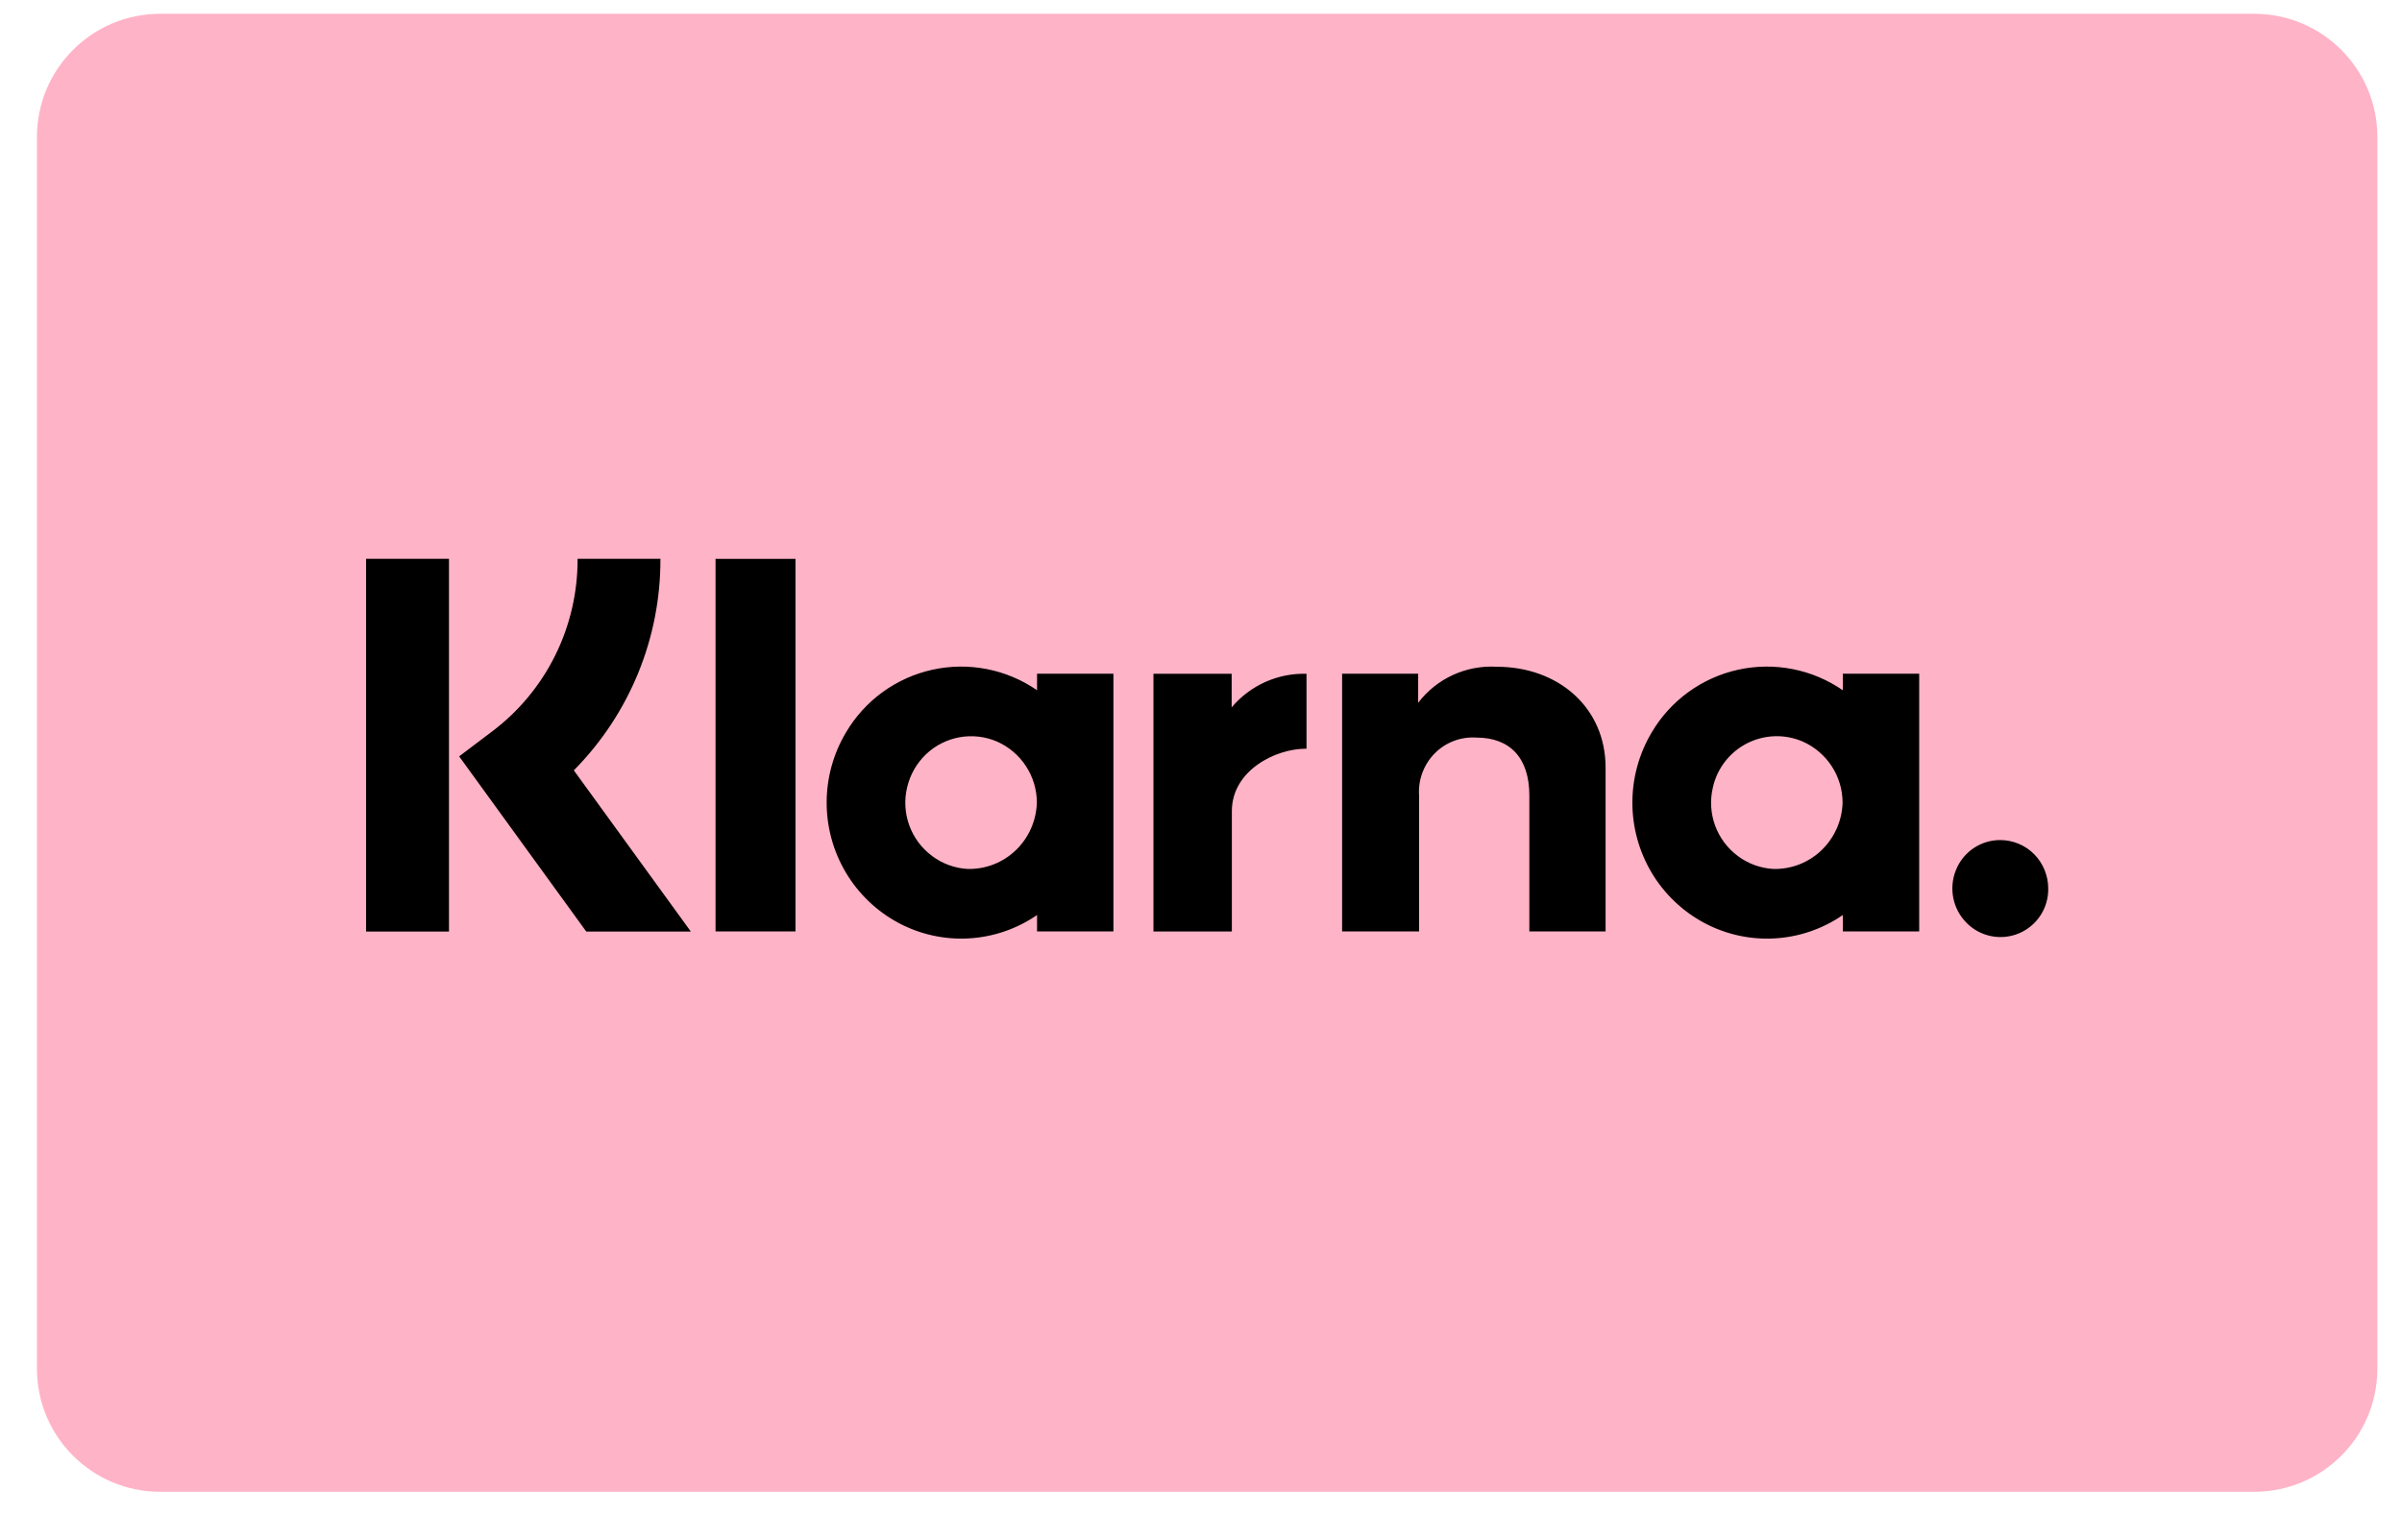
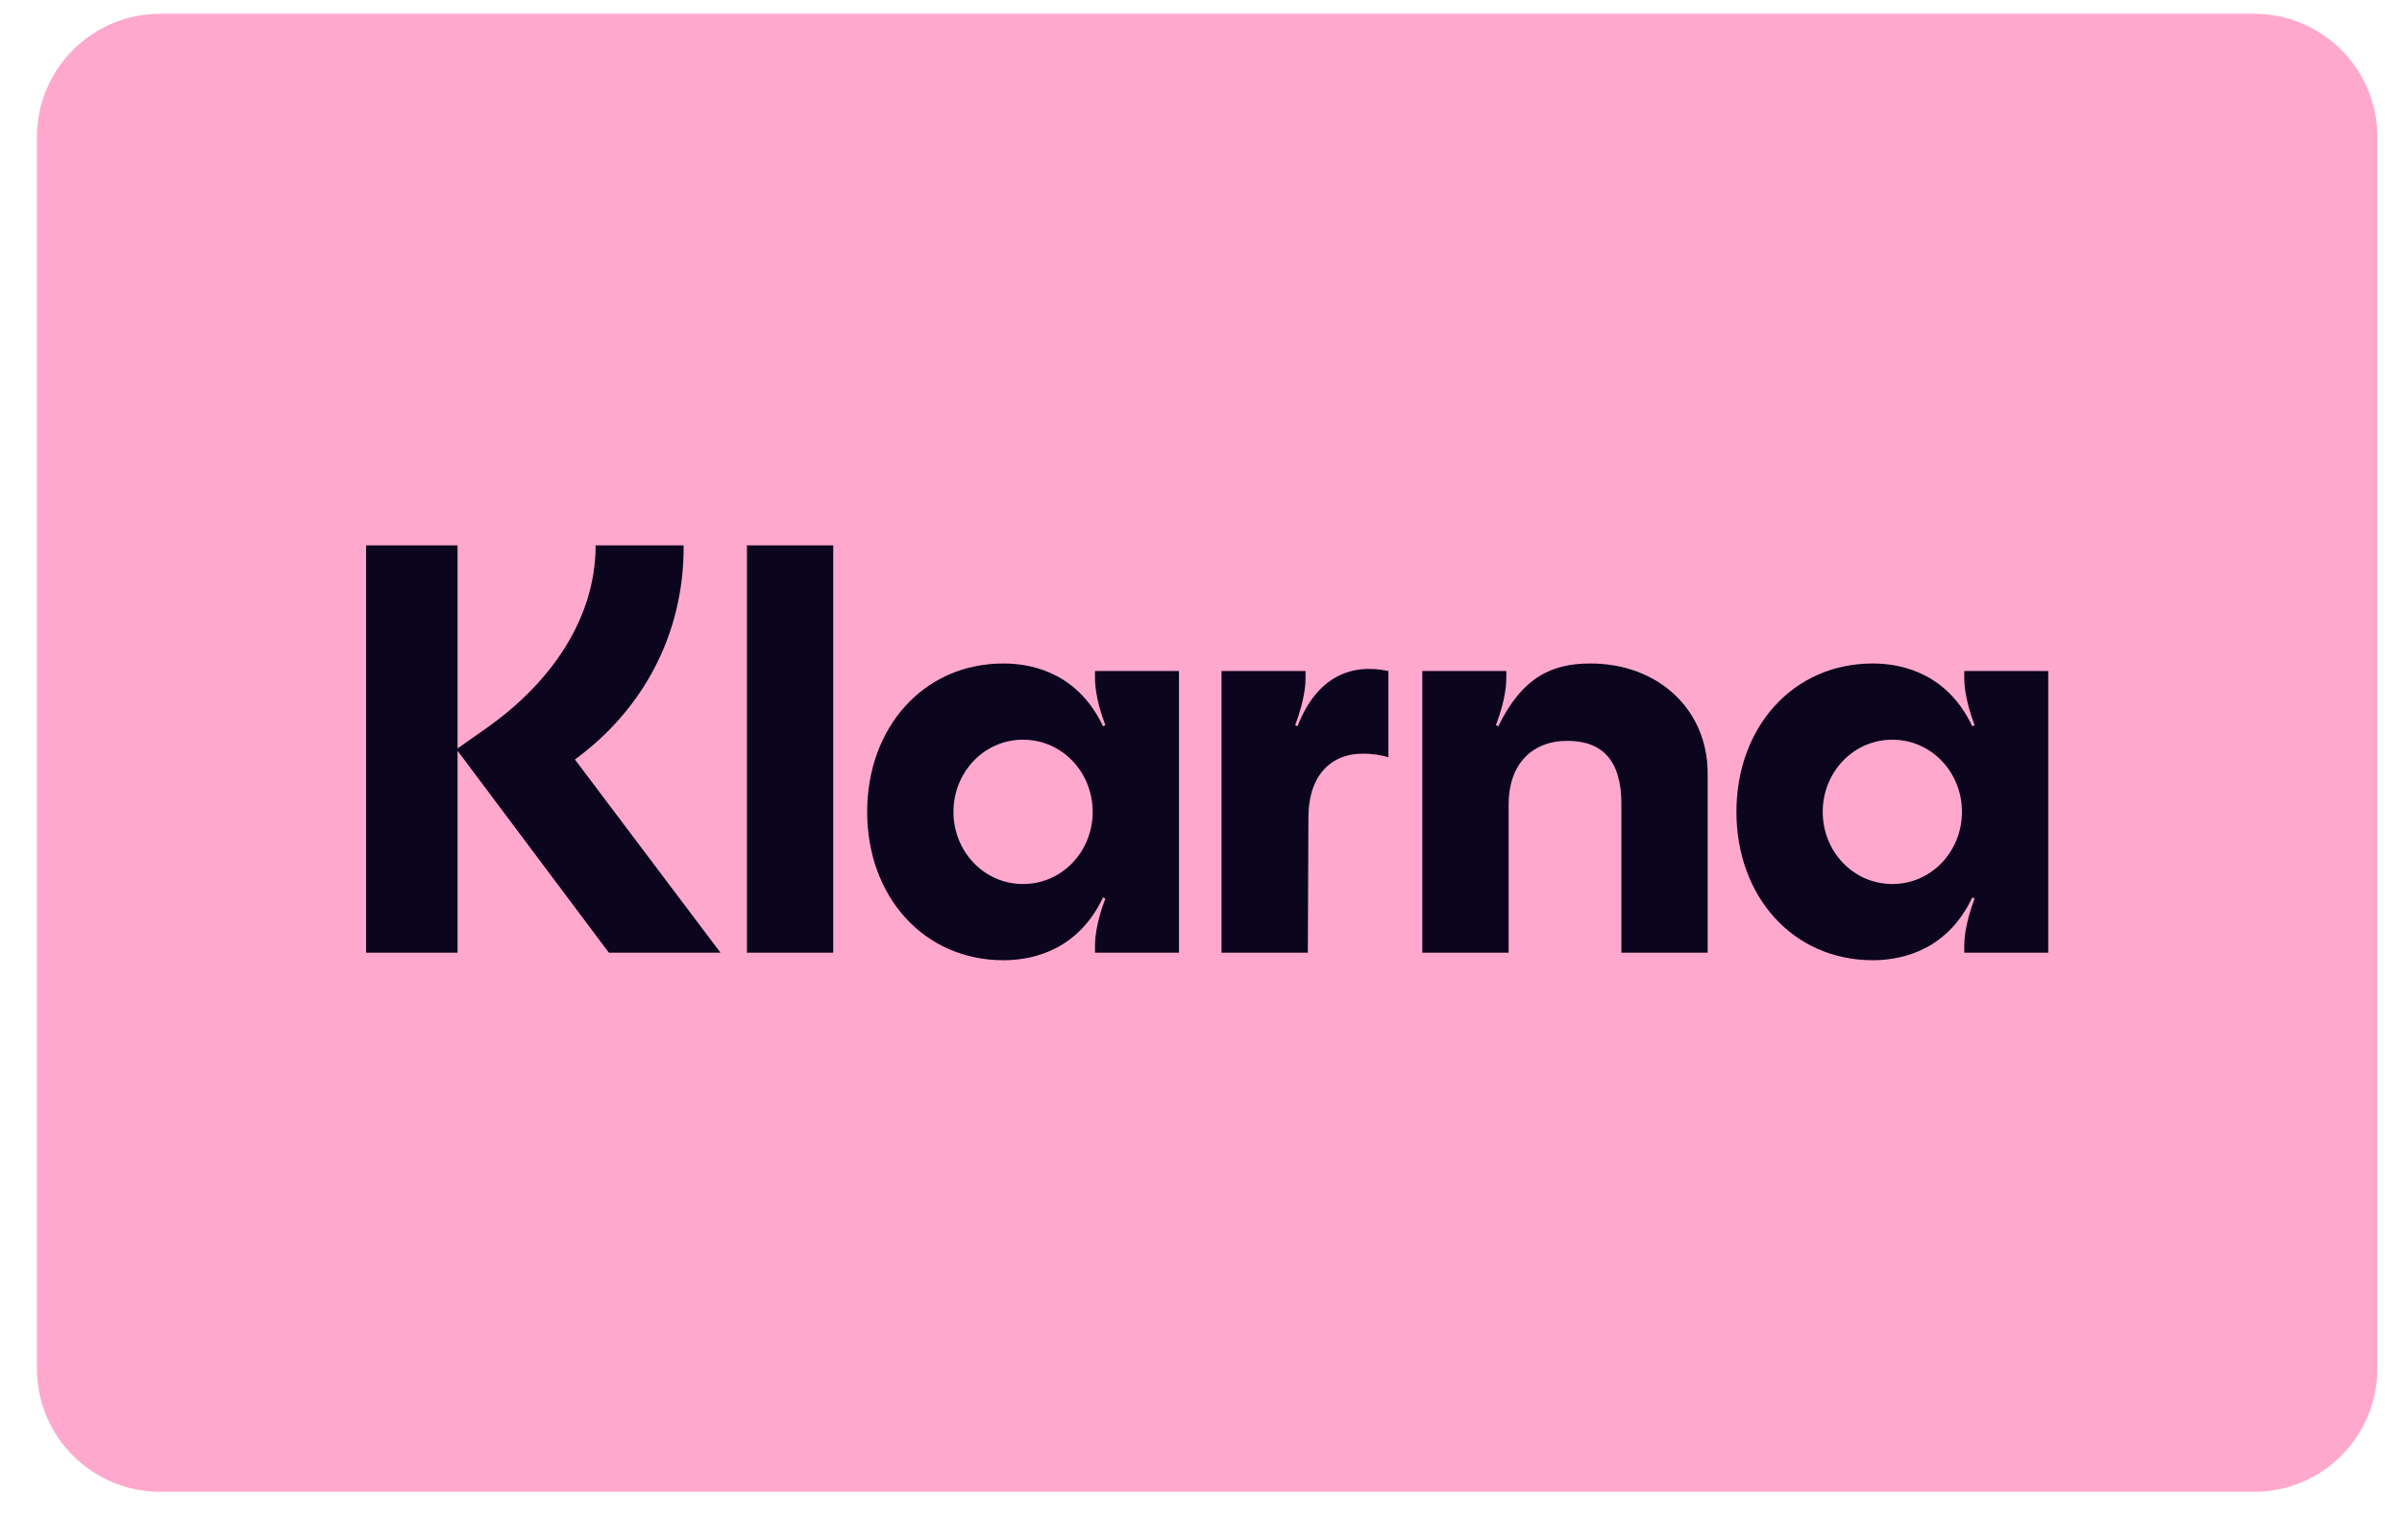
<svg xmlns="http://www.w3.org/2000/svg" width="39" height="25" fill="none">
-   <rect x=".6" y=".224" width="38" height="24" rx="2" fill="#FFB3C7" />
-   <path d="M29.92 11.208a2.17 2.17 0 0 0-3.102.685 2.227 2.227 0 0 0 0 2.28c.205.343.5.624.85.812a2.166 2.166 0 0 0 2.253-.127v.267h1.24V10.94h-1.24v.268Zm-1.127 2.902a1.06 1.06 0 0 1-.577-.21 1.077 1.077 0 0 1-.405-1.113 1.063 1.063 0 0 1 1.46-.745 1.086 1.086 0 0 1 .646.99c-.008.294-.131.572-.342.774a1.09 1.09 0 0 1-.782.304ZM12.916 9.075h-1.298v6.05h1.298v-6.05ZM24.303 10.827a1.493 1.493 0 0 0-1.277.585v-.472h-1.235v4.185h1.25v-2.2a.892.892 0 0 1 .25-.688.87.87 0 0 1 .68-.26c.546 0 .86.33.86.94v2.208h1.238v-2.661c0-.974-.767-1.637-1.766-1.637ZM16.838 11.208a2.17 2.17 0 0 0-3.102.685 2.226 2.226 0 0 0 0 2.28c.205.343.5.624.85.812a2.166 2.166 0 0 0 2.252-.127v.267h1.24V10.94h-1.24v.268Zm-1.127 2.902a1.06 1.06 0 0 1-.577-.21 1.077 1.077 0 0 1-.406-1.113c.048-.205.154-.392.305-.537a1.063 1.063 0 0 1 1.156-.208 1.086 1.086 0 0 1 .646.99c-.009.294-.131.572-.342.774a1.09 1.09 0 0 1-.782.304ZM19.998 11.486v-.545h-1.27v4.185h1.273v-1.954c0-.66.707-1.014 1.198-1.014l.014.001v-1.218a1.532 1.532 0 0 0-1.215.545ZM32.478 13.641a.773.773 0 0 0-.72.486.794.794 0 0 0 .17.857.775.775 0 0 0 1.328-.556.794.794 0 0 0-.228-.557.778.778 0 0 0-.55-.23ZM10.723 9.074H9.378a3.506 3.506 0 0 1-.364 1.57c-.242.487-.593.91-1.026 1.235l-.533.403 2.064 2.845h1.698l-1.9-2.618a4.858 4.858 0 0 0 1.406-3.436ZM7.291 9.074H5.944v6.053H7.29V9.074Z" fill="#000" />
+   <rect width="38" height="24" x=".6" y=".224" fill="#FFA8CD" rx="2" />
+   <g transform="translate(-0.8500585 -1.364097) scale(0.1358812)">
+     <path fill="#0B051D" d="M232.371 115.681c-4.674 0-8.318-3.894-8.318-8.623 0-4.729 3.644-8.623 8.318-8.623 4.674 0 8.318 3.894 8.318 8.623 0 4.729-3.644 8.623-8.318 8.623Zm-2.337 9.109c3.987 0 9.074-1.53 11.892-7.51l.275.139c-1.237 3.268-1.237 5.216-1.237 5.702v.765H251V90.23h-10.036v.765c0 .487 0 2.434 1.237 5.702l-.275.139c-2.818-5.98-7.905-7.51-11.892-7.51-9.555 0-16.292 7.649-16.292 17.732 0 10.083 6.737 17.732 16.292 17.732Zm-33.752-35.464c-4.537 0-8.112 1.599-10.999 7.51l-.275-.139c1.238-3.268 1.238-5.215 1.238-5.702v-.765h-10.037v33.656h10.312v-17.732c0-4.659 2.68-7.58 7.011-7.58 4.331 0 6.462 2.504 6.462 7.511v17.801h10.311v-21.417c0-7.65-5.912-13.143-14.023-13.143Zm-34.99 7.51-.275-.139c1.238-3.268 1.238-5.215 1.238-5.702v-.765h-10.036v33.656h10.311l.069-16.202c0-4.729 2.474-7.58 6.53-7.58 1.1 0 1.993.139 3.025.417V90.23c-4.537-.974-8.593.765-10.862 6.606Zm-32.789 18.845c-4.675 0-8.318-3.894-8.318-8.623 0-4.729 3.643-8.623 8.318-8.623 4.674 0 8.317 3.894 8.317 8.623 0 4.729-3.643 8.623-8.317 8.623Zm-2.337 9.109c3.987 0 9.073-1.53 11.892-7.51l.275.139c-1.238 3.268-1.238 5.216-1.238 5.702v.765h10.037V90.23h-10.037v.765c0 .487 0 2.434 1.238 5.702l-.275.139c-2.819-5.98-7.905-7.51-11.892-7.51-9.556 0-16.292 7.649-16.292 17.732 0 10.083 6.736 17.732 16.292 17.732Zm-30.659-.904h10.311V75.21H95.507v48.676Zm-7.561-48.676H77.428c0 8.692-5.293 16.48-13.336 22.044l-3.162 2.225V75.21H50v48.676h10.93V99.757l18.079 24.129h13.336L74.953 100.8c7.905-5.772 13.061-14.742 12.992-25.59Z" />
+   </g>
</svg>
